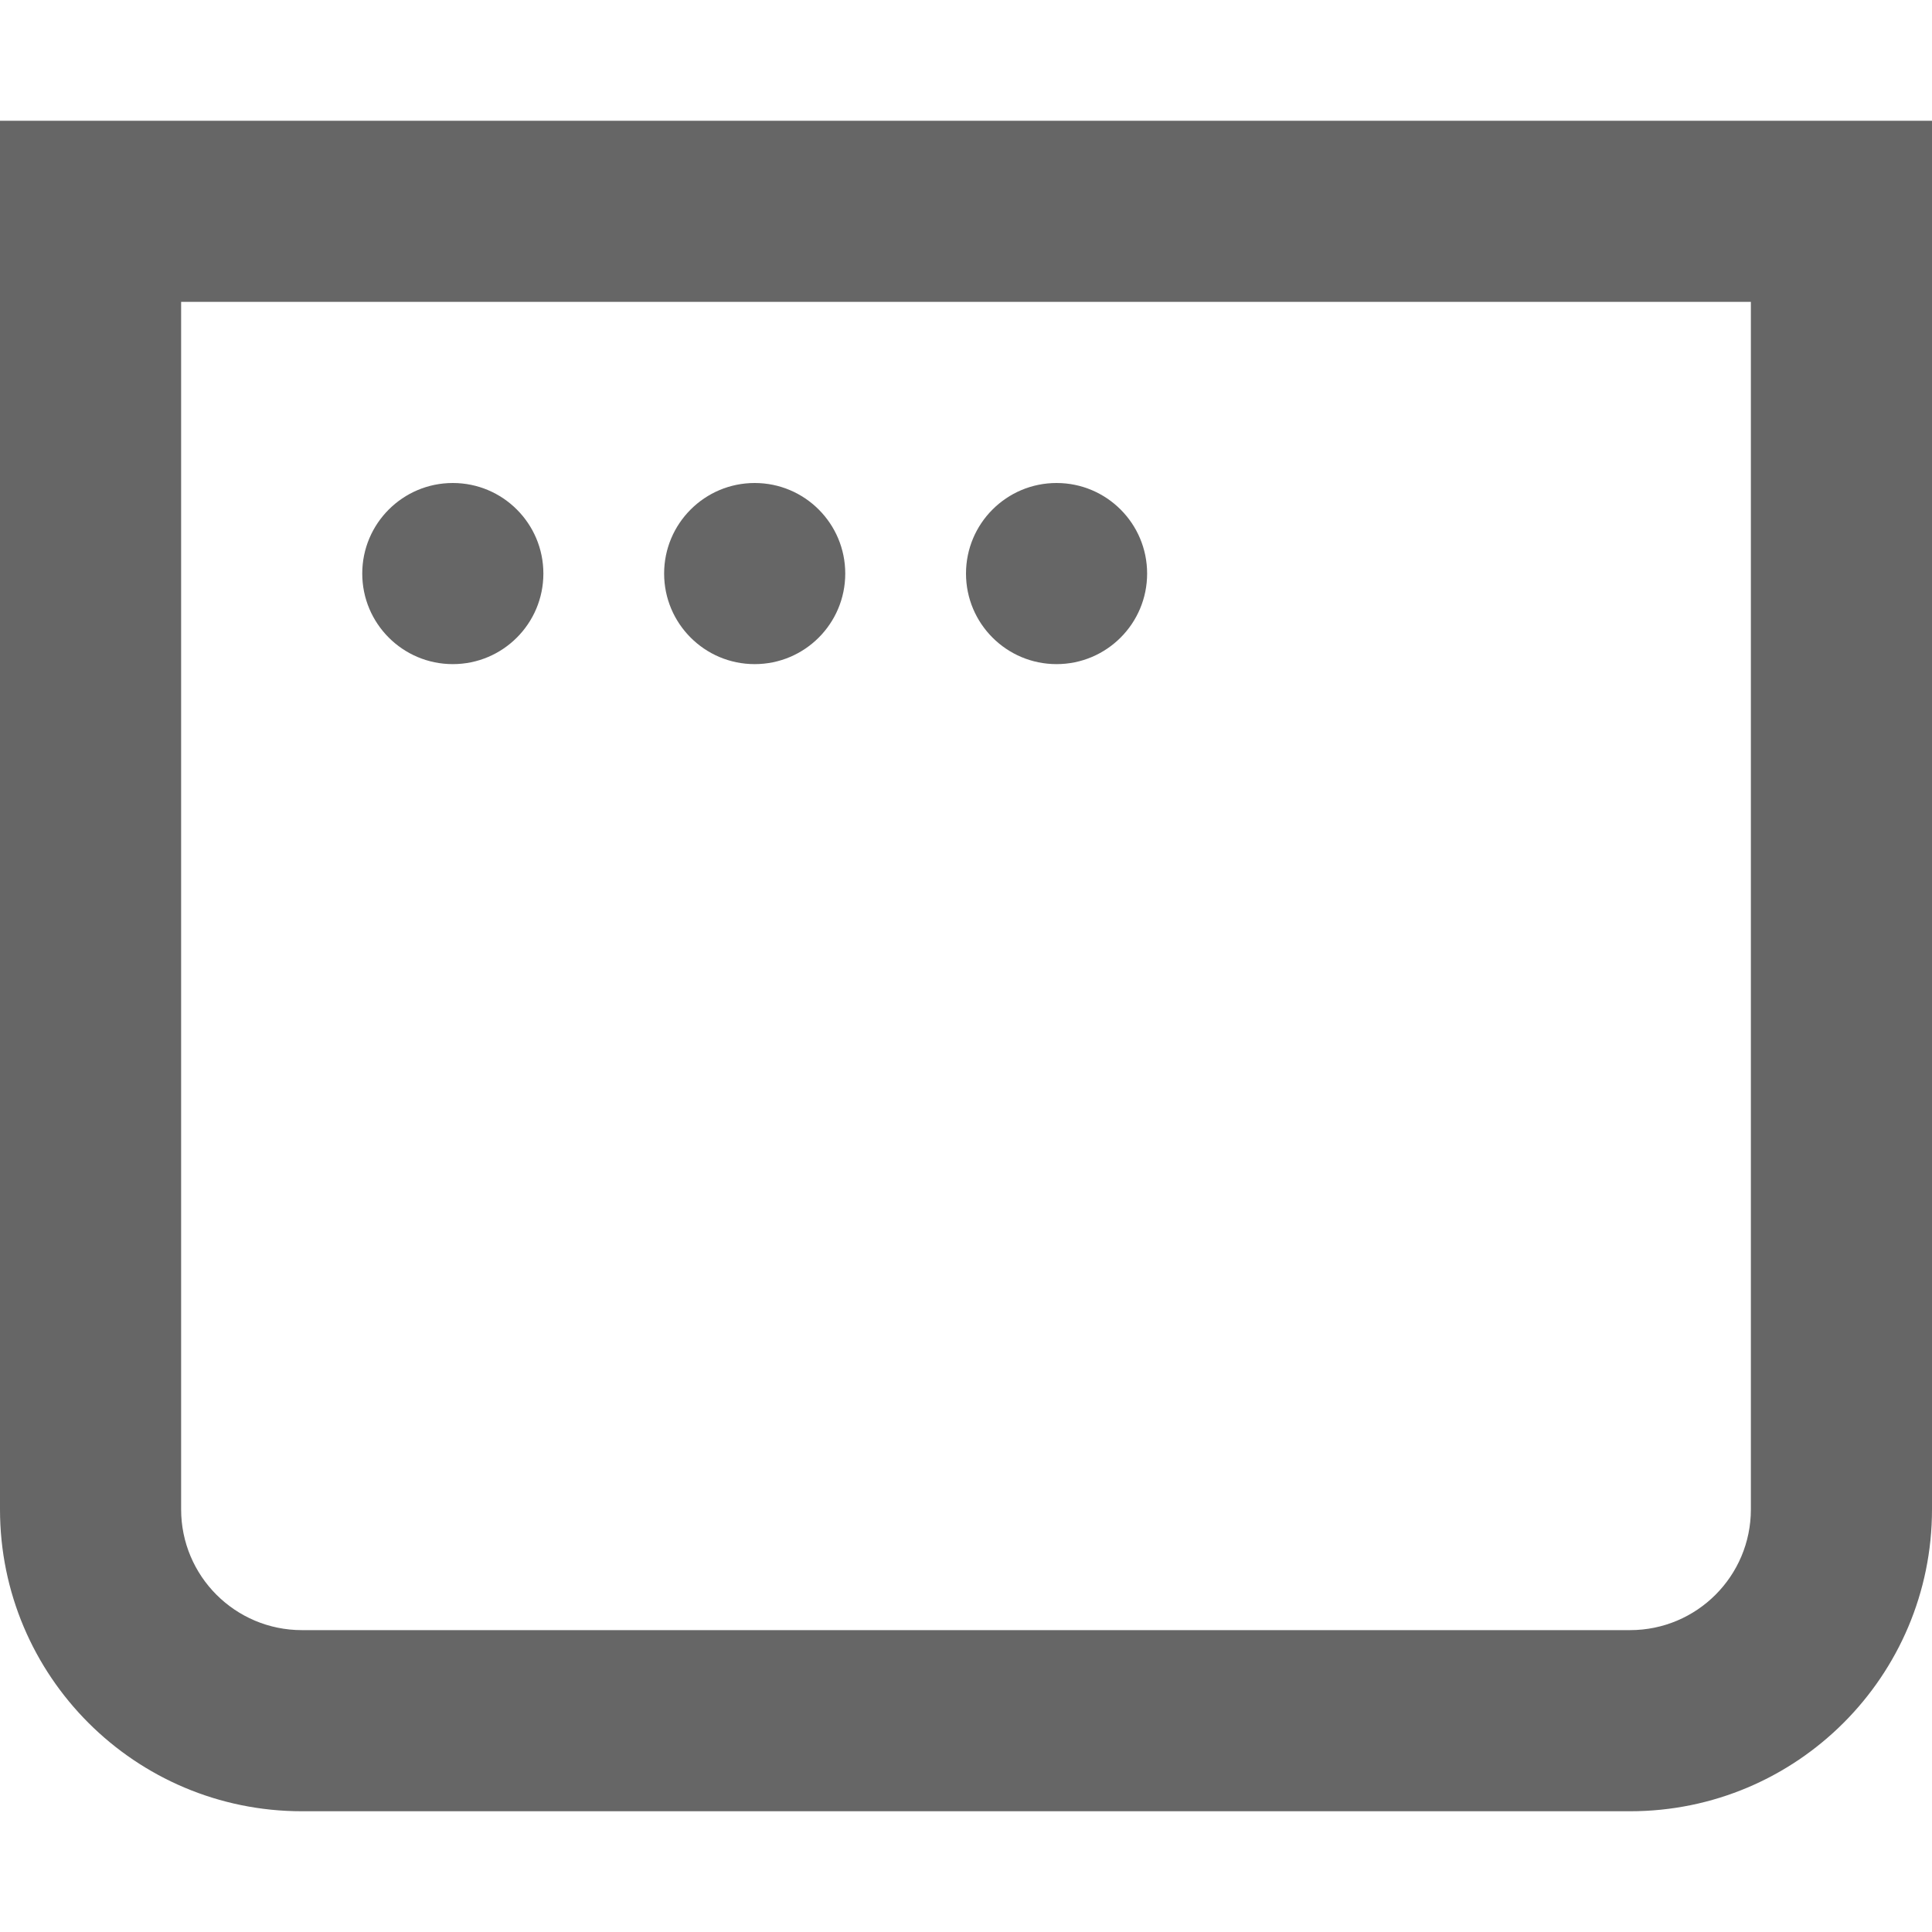
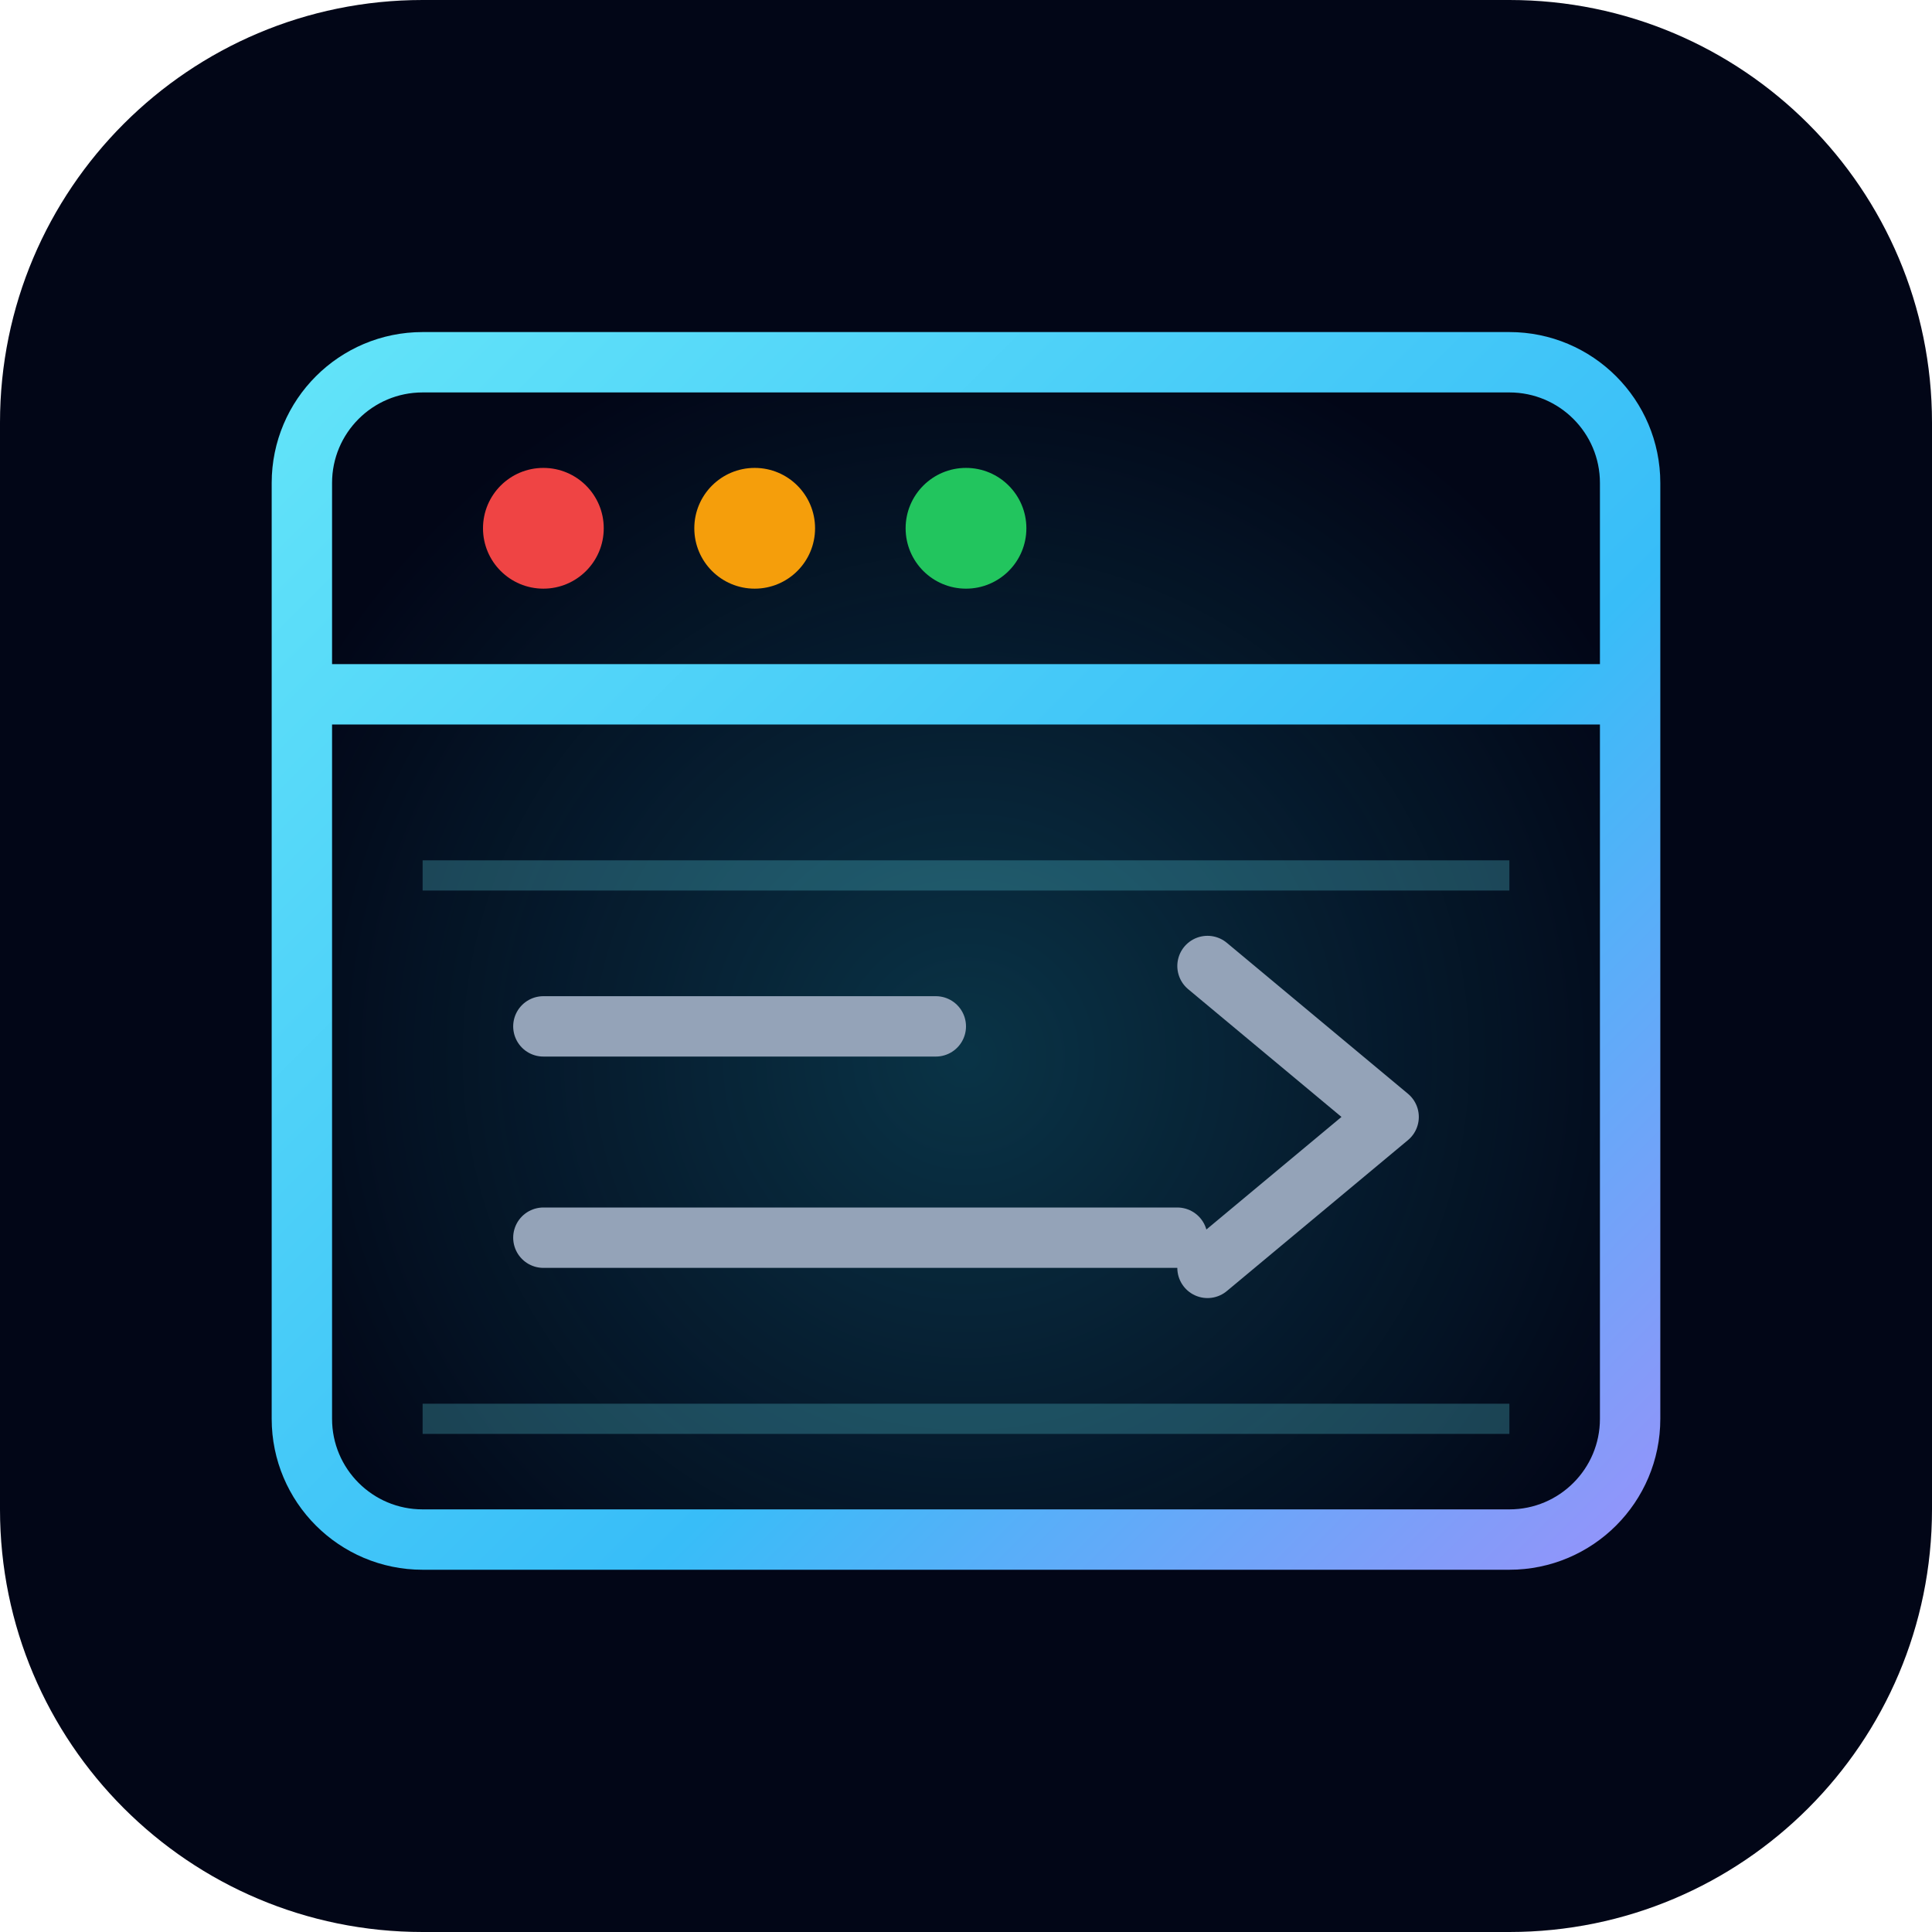
- <svg xmlns="http://www.w3.org/2000/svg" fill="none" viewBox="0 0 16 16">
-   <path fill-rule="evenodd" clip-rule="evenodd" d="M1.5 2.5h13v10a1 1 0 0 1-1 1h-11a1 1 0 0 1-1-1zM0 1h16v11.5a2.5 2.5 0 0 1-2.5 2.5h-11A2.5 2.5 0 0 1 0 12.5zm3.75 4.5a.75.75 0 1 0 0-1.5.75.75 0 0 0 0 1.5M7 4.75a.75.75 0 1 1-1.5 0 .75.75 0 0 1 1.5 0m1.75.75a.75.75 0 1 0 0-1.5.75.75 0 0 0 0 1.5" fill="#666" />
+ <svg xmlns="http://www.w3.org/2000/svg" viewBox="0 0 64 64" fill="none">
+   <defs>
+     <linearGradient id="g" x1="8" y1="8" x2="56" y2="56" gradientUnits="userSpaceOnUse">
+       <stop stop-color="#67e8f9" />
+       <stop offset="0.6" stop-color="#38bdf8" />
+       <stop offset="1" stop-color="#a78bfa" />
+     </linearGradient>
+     <radialGradient id="r" cx="0" cy="0" r="1" gradientUnits="userSpaceOnUse" gradientTransform="translate(32 35) rotate(90) scale(25)">
+       <stop stop-color="#22d3ee" stop-opacity="0.22" />
+       <stop offset="1" stop-color="#22d3ee" stop-opacity="0" />
+     </radialGradient>
+   </defs>
+   <rect width="64" height="64" rx="14" fill="#020617" />
+   <rect x="10" y="12" width="44" height="39" rx="4" fill="url(#r)" stroke="url(#g)" stroke-width="2" />
+   <path d="M10 23h44" stroke="url(#g)" stroke-width="2" />
+   <circle cx="18" cy="17.5" r="2" fill="#ef4444" />
+   <circle cx="25" cy="17.5" r="2" fill="#f59e0b" />
+   <circle cx="32" cy="17.5" r="2" fill="#22c55e" />
+   <path d="M18 34h13M18 41h21M40 32l6 5-6 5" stroke="#94a3b8" stroke-width="2" stroke-linecap="round" stroke-linejoin="round" />
+   <path d="M14 29h36M14 47h36" stroke="#67e8f9" stroke-width="1" stroke-opacity="0.25" />
</svg>
